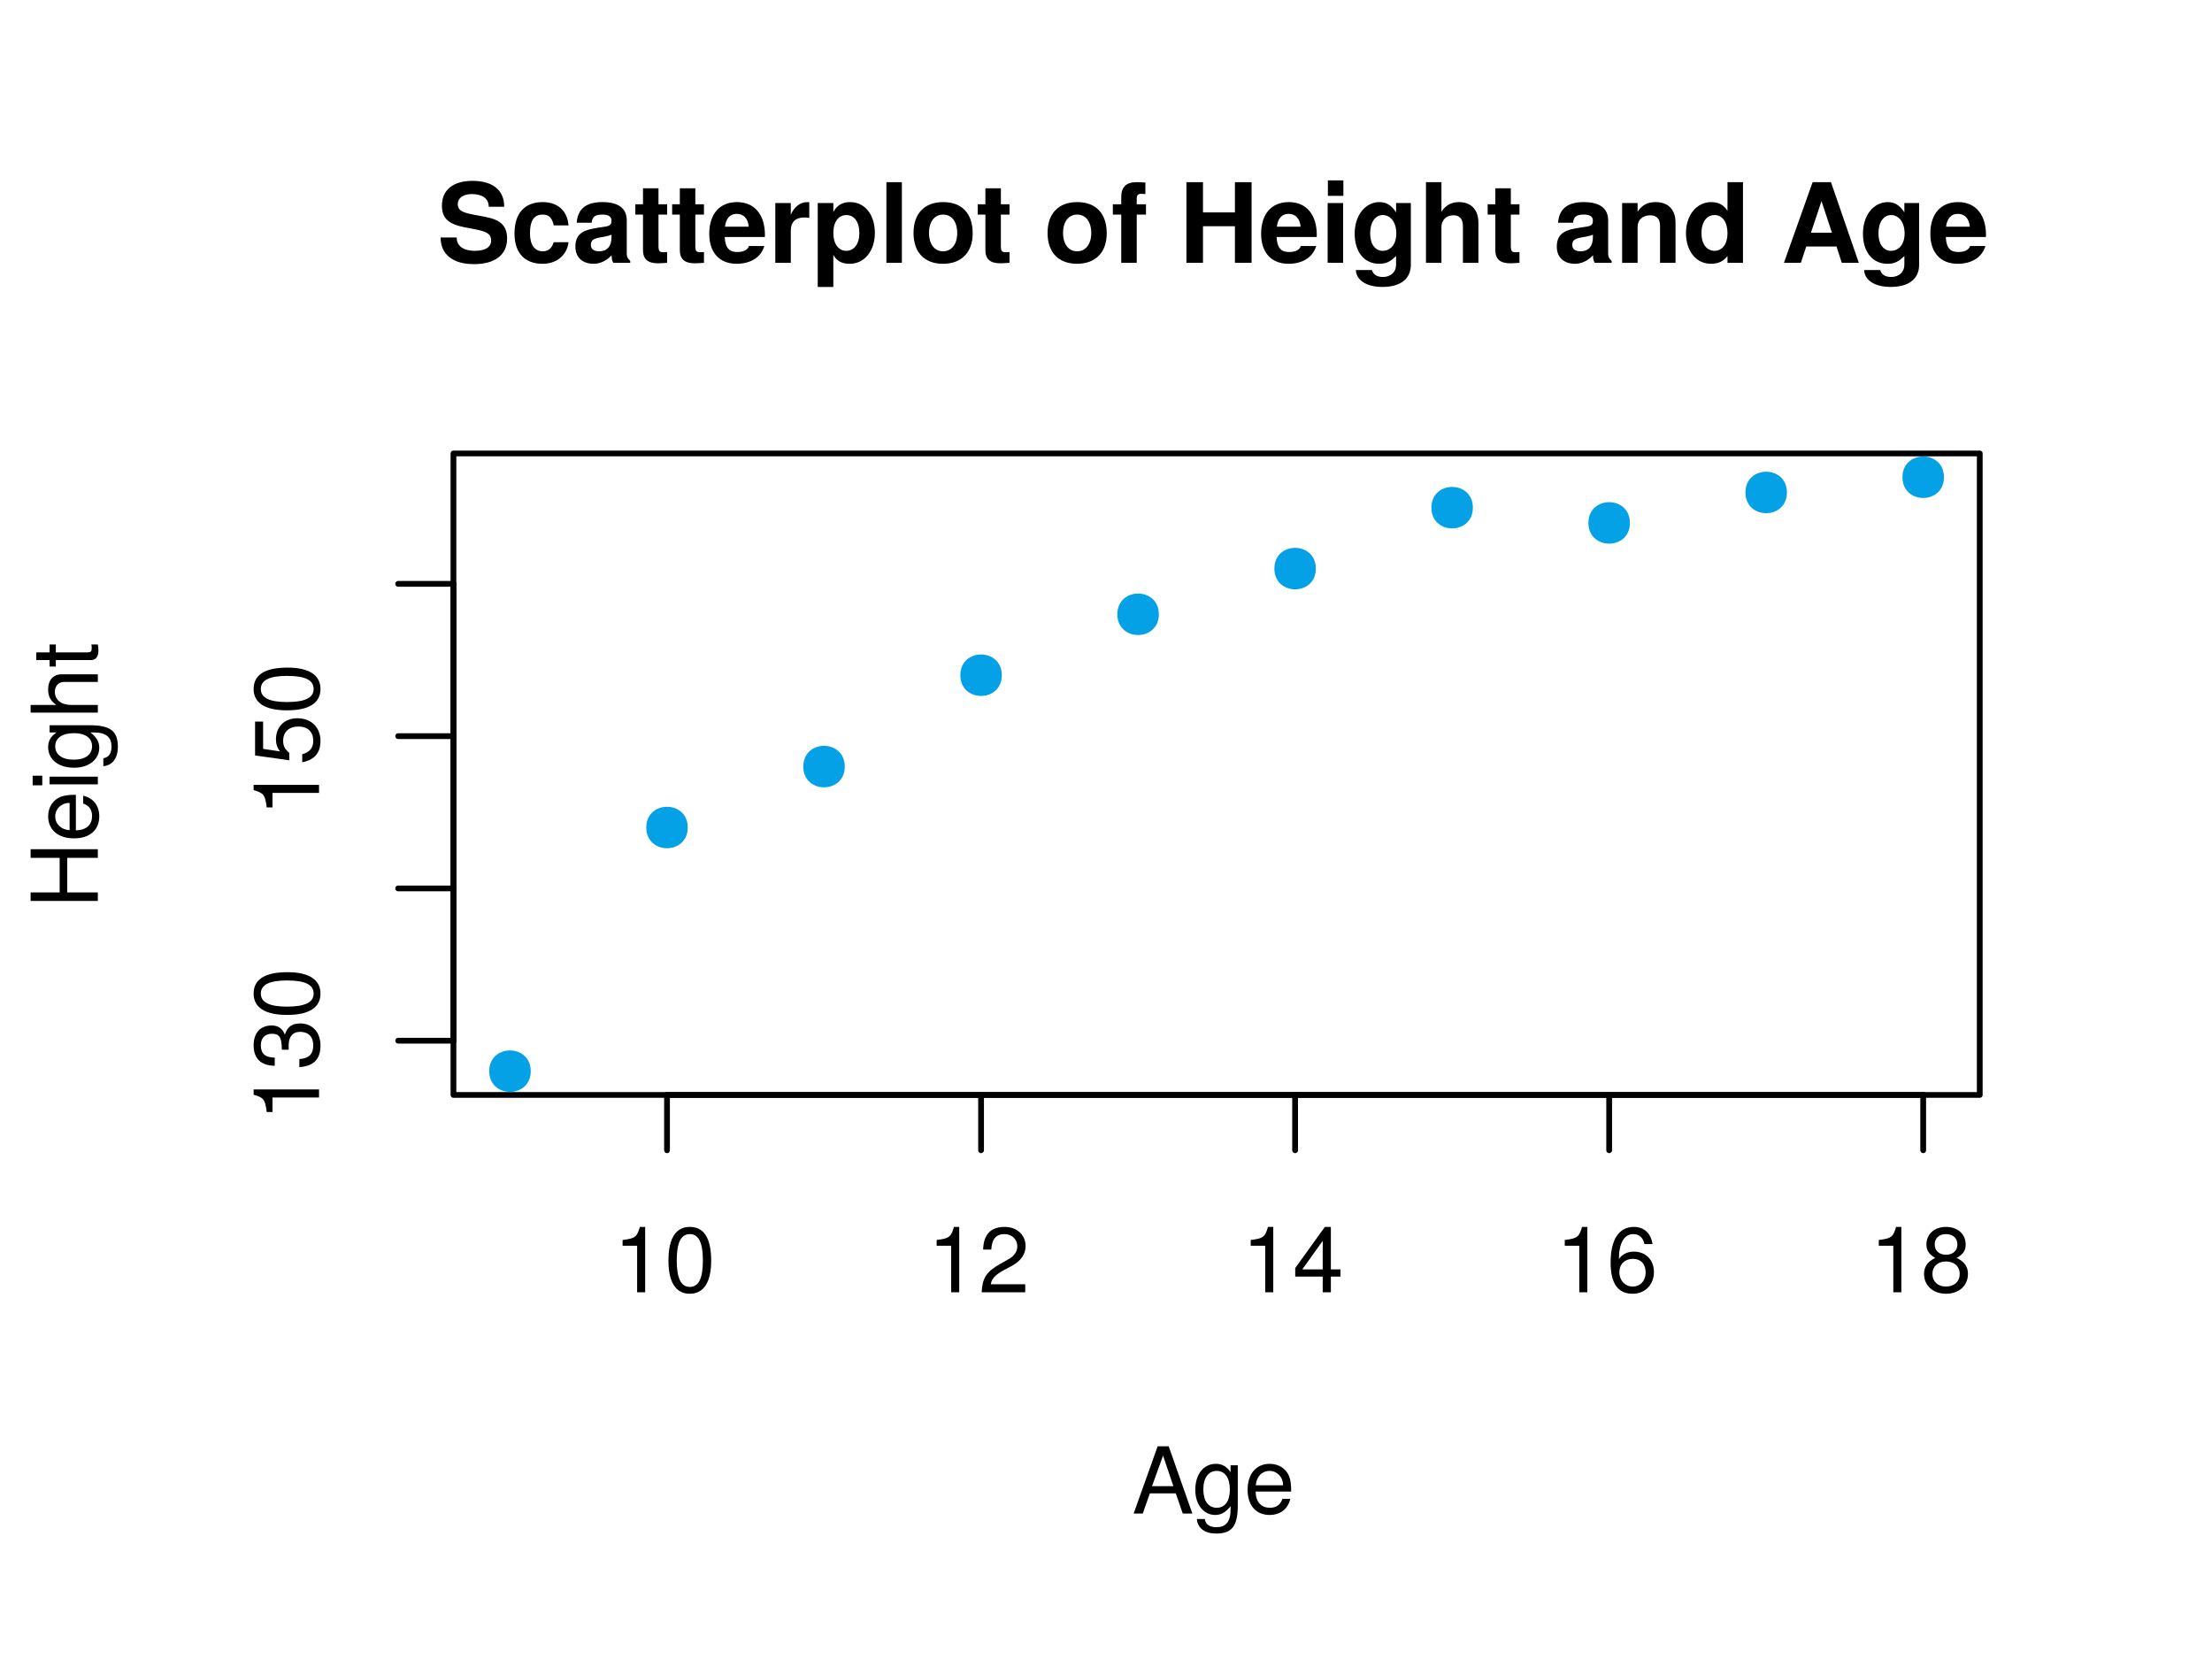
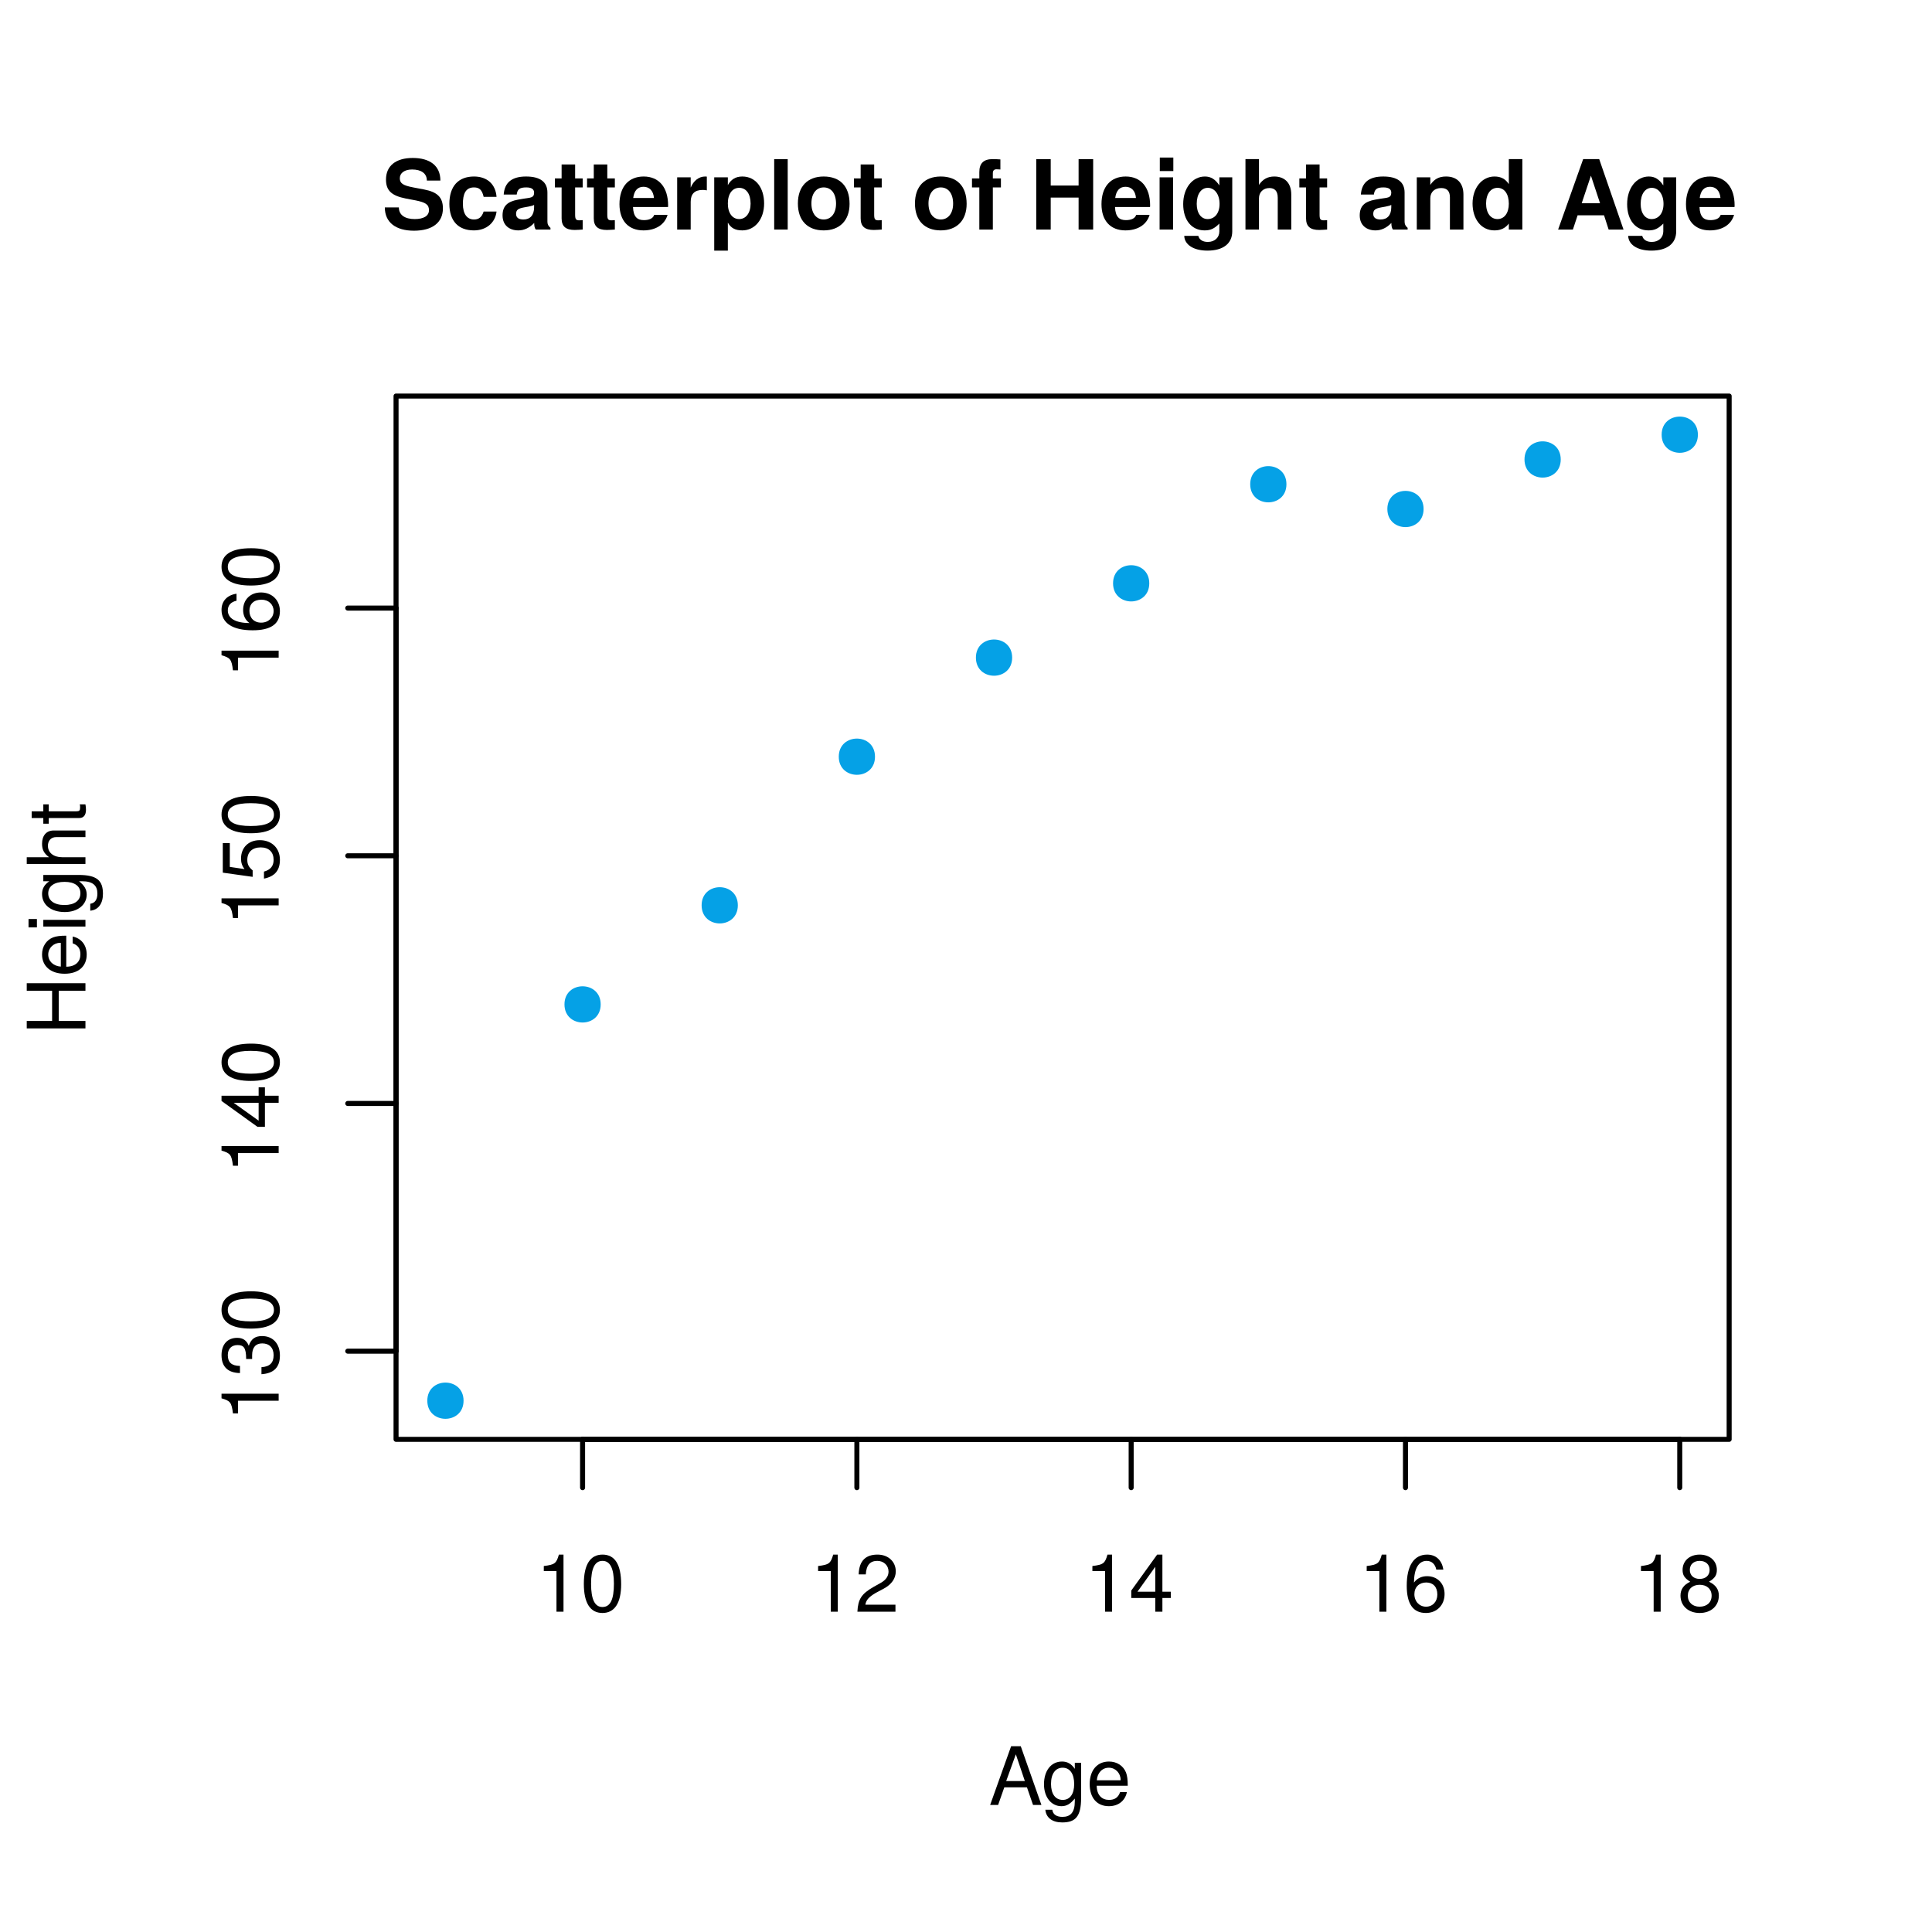
- <svg xmlns="http://www.w3.org/2000/svg" xmlns:xlink="http://www.w3.org/1999/xlink" width="288pt" height="216pt" viewBox="0 0 288 216" version="1.1">
+ <svg xmlns="http://www.w3.org/2000/svg" xmlns:xlink="http://www.w3.org/1999/xlink" width="288pt" height="288pt" viewBox="0 0 288 288" version="1.1">
  <defs>
    <g>
      <symbol overflow="visible" id="glyph0-0">
        <path style="stroke:none;" d="" />
      </symbol>
      <symbol overflow="visible" id="glyph0-1">
        <path style="stroke:none;" d="M 4.156 0 L 4.156 -8.516 L 3.469 -8.516 C 3.094 -7.203 2.859 -7.016 1.219 -6.812 L 1.219 -6.062 L 3.109 -6.062 L 3.109 0 Z M 4.156 0 " />
      </symbol>
      <symbol overflow="visible" id="glyph0-2">
        <path style="stroke:none;" d="M 6.078 -4.094 C 6.078 -7.047 5.141 -8.516 3.297 -8.516 C 1.469 -8.516 0.516 -7.016 0.516 -4.156 C 0.516 -1.297 1.469 0.188 3.297 0.188 C 5.094 0.188 6.078 -1.297 6.078 -4.094 Z M 5 -4.188 C 5 -1.781 4.453 -0.703 3.281 -0.703 C 2.156 -0.703 1.594 -1.828 1.594 -4.156 C 1.594 -6.484 2.156 -7.578 3.297 -7.578 C 4.438 -7.578 5 -6.469 5 -4.188 Z M 5 -4.188 " />
      </symbol>
      <symbol overflow="visible" id="glyph0-3">
        <path style="stroke:none;" d="M 6.125 -6.016 C 6.125 -7.453 5.016 -8.516 3.406 -8.516 C 1.672 -8.516 0.656 -7.625 0.594 -5.562 L 1.656 -5.562 C 1.734 -6.984 2.328 -7.578 3.375 -7.578 C 4.328 -7.578 5.047 -6.906 5.047 -5.984 C 5.047 -5.312 4.656 -4.734 3.906 -4.312 L 2.797 -3.688 C 1.016 -2.672 0.5 -1.875 0.406 0 L 6.078 0 L 6.078 -1.047 L 1.594 -1.047 C 1.703 -1.734 2.094 -2.188 3.125 -2.797 L 4.328 -3.438 C 5.516 -4.078 6.125 -4.969 6.125 -6.016 Z M 6.125 -6.016 " />
      </symbol>
      <symbol overflow="visible" id="glyph0-4">
        <path style="stroke:none;" d="M 6.234 -2.047 L 6.234 -2.984 L 4.984 -2.984 L 4.984 -8.516 L 4.203 -8.516 L 0.344 -3.156 L 0.344 -2.047 L 3.922 -2.047 L 3.922 0 L 4.984 0 L 4.984 -2.047 Z M 3.922 -2.984 L 1.266 -2.984 L 3.922 -6.703 Z M 3.922 -2.984 " />
      </symbol>
      <symbol overflow="visible" id="glyph0-5">
        <path style="stroke:none;" d="M 6.156 -2.641 C 6.156 -4.219 5.078 -5.297 3.547 -5.297 C 2.719 -5.297 2.047 -4.969 1.594 -4.344 C 1.609 -6.422 2.281 -7.578 3.484 -7.578 C 4.234 -7.578 4.75 -7.109 4.922 -6.281 L 5.969 -6.281 C 5.766 -7.688 4.859 -8.516 3.562 -8.516 C 1.578 -8.516 0.516 -6.844 0.516 -3.875 C 0.516 -1.219 1.422 0.188 3.375 0.188 C 4.984 0.188 6.156 -0.969 6.156 -2.641 Z M 5.078 -2.562 C 5.078 -1.484 4.359 -0.75 3.391 -0.75 C 2.406 -0.75 1.656 -1.531 1.656 -2.609 C 1.656 -3.672 2.375 -4.359 3.422 -4.359 C 4.438 -4.359 5.078 -3.703 5.078 -2.562 Z M 5.078 -2.562 " />
      </symbol>
      <symbol overflow="visible" id="glyph0-6">
        <path style="stroke:none;" d="M 6.156 -2.406 C 6.156 -3.344 5.672 -4.016 4.688 -4.469 C 5.562 -5 5.859 -5.438 5.859 -6.234 C 5.859 -7.578 4.812 -8.516 3.297 -8.516 C 1.797 -8.516 0.75 -7.578 0.75 -6.234 C 0.75 -5.453 1.031 -5.016 1.891 -4.469 C 0.922 -4.016 0.438 -3.344 0.438 -2.406 C 0.438 -0.859 1.625 0.188 3.297 0.188 C 4.984 0.188 6.156 -0.859 6.156 -2.406 Z M 4.781 -6.219 C 4.781 -5.422 4.188 -4.891 3.297 -4.891 C 2.406 -4.891 1.828 -5.422 1.828 -6.234 C 1.828 -7.047 2.406 -7.578 3.297 -7.578 C 4.203 -7.578 4.781 -7.047 4.781 -6.219 Z M 5.078 -2.391 C 5.078 -1.375 4.359 -0.75 3.281 -0.75 C 2.25 -0.75 1.531 -1.391 1.531 -2.391 C 1.531 -3.391 2.25 -4.016 3.297 -4.016 C 4.359 -4.016 5.078 -3.391 5.078 -2.391 Z M 5.078 -2.391 " />
      </symbol>
      <symbol overflow="visible" id="glyph0-7">
        <path style="stroke:none;" d="M 7.844 0 L 4.766 -8.75 L 3.328 -8.75 L 0.203 0 L 1.391 0 L 2.312 -2.625 L 5.688 -2.625 L 6.594 0 Z M 5.375 -3.562 L 2.594 -3.562 L 4.031 -7.547 Z M 5.375 -3.562 " />
      </symbol>
      <symbol overflow="visible" id="glyph0-8">
        <path style="stroke:none;" d="M 5.875 -1.031 L 5.875 -6.281 L 4.938 -6.281 L 4.938 -5.375 C 4.438 -6.125 3.828 -6.469 3.031 -6.469 C 1.422 -6.469 0.344 -5.125 0.344 -3.078 C 0.344 -1.109 1.469 0.188 2.938 0.188 C 3.734 0.188 4.281 -0.156 4.938 -0.953 L 4.938 -0.531 C 4.938 1.141 4.266 1.781 3.094 1.781 C 2.297 1.781 1.688 1.484 1.578 0.719 L 0.547 0.719 C 0.656 1.906 1.578 2.609 3.062 2.609 C 5.031 2.609 5.875 1.734 5.875 -1.031 Z M 4.844 -3.109 C 4.844 -1.609 4.203 -0.75 3.141 -0.75 C 2.047 -0.75 1.391 -1.625 1.391 -3.141 C 1.391 -4.656 2.062 -5.547 3.125 -5.547 C 4.219 -5.547 4.844 -4.625 4.844 -3.109 Z M 4.844 -3.109 " />
      </symbol>
      <symbol overflow="visible" id="glyph0-9">
        <path style="stroke:none;" d="M 6.156 -2.859 C 6.156 -3.766 6.078 -4.344 5.906 -4.812 C 5.5 -5.844 4.531 -6.469 3.359 -6.469 C 1.609 -6.469 0.484 -5.172 0.484 -3.109 C 0.484 -1.047 1.578 0.188 3.344 0.188 C 4.781 0.188 5.766 -0.641 6.031 -1.906 L 5.016 -1.906 C 4.734 -1.078 4.172 -0.75 3.375 -0.75 C 2.328 -0.75 1.547 -1.422 1.531 -2.859 Z M 5.094 -3.75 C 5.094 -3.75 5.094 -3.703 5.078 -3.672 L 1.547 -3.672 C 1.625 -4.781 2.344 -5.547 3.344 -5.547 C 4.328 -5.547 5.094 -4.734 5.094 -3.75 Z M 5.094 -3.75 " />
      </symbol>
      <symbol overflow="visible" id="glyph1-0">
        <path style="stroke:none;" d="" />
      </symbol>
      <symbol overflow="visible" id="glyph1-1">
        <path style="stroke:none;" d="M 0 -4.156 L -8.516 -4.156 L -8.516 -3.469 C -7.203 -3.094 -7.016 -2.859 -6.812 -1.219 L -6.062 -1.219 L -6.062 -3.109 L 0 -3.109 Z M 0 -4.156 " />
      </symbol>
      <symbol overflow="visible" id="glyph1-2">
        <path style="stroke:none;" d="M -2.469 -6.078 C -3.5 -6.078 -4.109 -5.656 -4.453 -4.625 C -4.766 -5.422 -5.312 -5.812 -6.172 -5.812 C -7.625 -5.812 -8.516 -4.844 -8.516 -3.234 C -8.516 -1.516 -7.578 -0.594 -5.766 -0.562 L -5.766 -1.625 C -7.016 -1.641 -7.578 -2.156 -7.578 -3.234 C -7.578 -4.172 -7.031 -4.734 -6.125 -4.734 C -5.219 -4.734 -4.844 -4.344 -4.844 -2.656 L -3.953 -2.656 L -3.953 -3.234 C -3.953 -4.391 -3.406 -4.984 -2.453 -4.984 C -1.391 -4.984 -0.75 -4.328 -0.75 -3.234 C -0.75 -2.078 -1.328 -1.516 -2.562 -1.438 L -2.562 -0.391 C -0.672 -0.516 0.188 -1.453 0.188 -3.188 C 0.188 -4.938 -0.859 -6.078 -2.469 -6.078 Z M -2.469 -6.078 " />
      </symbol>
      <symbol overflow="visible" id="glyph1-3">
        <path style="stroke:none;" d="M -4.094 -6.078 C -7.047 -6.078 -8.516 -5.141 -8.516 -3.297 C -8.516 -1.469 -7.016 -0.516 -4.156 -0.516 C -1.297 -0.516 0.188 -1.469 0.188 -3.297 C 0.188 -5.094 -1.297 -6.078 -4.094 -6.078 Z M -4.188 -5 C -1.781 -5 -0.703 -4.453 -0.703 -3.281 C -0.703 -2.156 -1.828 -1.594 -4.156 -1.594 C -6.484 -1.594 -7.578 -2.156 -7.578 -3.297 C -7.578 -4.438 -6.469 -5 -4.188 -5 Z M -4.188 -5 " />
      </symbol>
      <symbol overflow="visible" id="glyph1-4">
+         <path style="stroke:none;" d="M -2.047 -6.234 L -2.984 -6.234 L -2.984 -4.984 L -8.516 -4.984 L -8.516 -4.203 L -3.156 -0.344 L -2.047 -0.344 L -2.047 -3.922 L 0 -3.922 L 0 -4.984 L -2.047 -4.984 Z M -2.984 -3.922 L -2.984 -1.266 L -6.703 -3.922 Z M -2.984 -3.922 " />
+       </symbol>
+       <symbol overflow="visible" id="glyph1-5">
        <path style="stroke:none;" d="M -2.812 -6.156 C -4.5 -6.156 -5.609 -5.047 -5.609 -3.406 C -5.609 -2.812 -5.453 -2.328 -5.094 -1.844 L -7.281 -2.172 L -7.281 -5.719 L -8.328 -5.719 L -8.328 -1.312 L -3.875 -0.688 L -3.875 -1.656 C -4.469 -2.141 -4.672 -2.562 -4.672 -3.219 C -4.672 -4.359 -3.938 -5.078 -2.672 -5.078 C -1.453 -5.078 -0.75 -4.375 -0.75 -3.219 C -0.75 -2.297 -1.219 -1.734 -2.188 -1.469 L -2.188 -0.422 C -0.484 -0.766 0.188 -1.734 0.188 -3.234 C 0.188 -4.953 -1.016 -6.156 -2.812 -6.156 Z M -2.812 -6.156 " />
      </symbol>
-       <symbol overflow="visible" id="glyph1-5">
+       <symbol overflow="visible" id="glyph1-6">
+         <path style="stroke:none;" d="M -2.641 -6.156 C -4.219 -6.156 -5.297 -5.078 -5.297 -3.547 C -5.297 -2.719 -4.969 -2.047 -4.344 -1.594 C -6.422 -1.609 -7.578 -2.281 -7.578 -3.484 C -7.578 -4.234 -7.109 -4.75 -6.281 -4.922 L -6.281 -5.969 C -7.688 -5.766 -8.516 -4.859 -8.516 -3.562 C -8.516 -1.578 -6.844 -0.516 -3.875 -0.516 C -1.219 -0.516 0.188 -1.422 0.188 -3.375 C 0.188 -4.984 -0.969 -6.156 -2.641 -6.156 Z M -2.562 -5.078 C -1.484 -5.078 -0.75 -4.359 -0.75 -3.391 C -0.75 -2.406 -1.531 -1.656 -2.609 -1.656 C -3.672 -1.656 -4.359 -2.375 -4.359 -3.422 C -4.359 -4.438 -3.703 -5.078 -2.562 -5.078 Z M -2.562 -5.078 " />
+       </symbol>
+       <symbol overflow="visible" id="glyph1-7">
        <path style="stroke:none;" d="M 0 -7.734 L -8.75 -7.734 L -8.75 -6.609 L -4.969 -6.609 L -4.969 -2.109 L -8.75 -2.109 L -8.75 -1 L 0 -1 L 0 -2.109 L -3.984 -2.109 L -3.984 -6.609 L 0 -6.609 Z M 0 -7.734 " />
      </symbol>
-       <symbol overflow="visible" id="glyph1-6">
+       <symbol overflow="visible" id="glyph1-8">
        <path style="stroke:none;" d="M -2.859 -6.156 C -3.766 -6.156 -4.344 -6.078 -4.812 -5.906 C -5.844 -5.5 -6.469 -4.531 -6.469 -3.359 C -6.469 -1.609 -5.172 -0.484 -3.109 -0.484 C -1.047 -0.484 0.188 -1.578 0.188 -3.344 C 0.188 -4.781 -0.641 -5.766 -1.906 -6.031 L -1.906 -5.016 C -1.078 -4.734 -0.75 -4.172 -0.75 -3.375 C -0.75 -2.328 -1.422 -1.547 -2.859 -1.531 Z M -3.75 -5.094 C -3.75 -5.094 -3.703 -5.094 -3.672 -5.078 L -3.672 -1.547 C -4.781 -1.625 -5.547 -2.344 -5.547 -3.344 C -5.547 -4.328 -4.734 -5.094 -3.75 -5.094 Z M -3.75 -5.094 " />
      </symbol>
-       <symbol overflow="visible" id="glyph1-7">
+       <symbol overflow="visible" id="glyph1-9">
        <path style="stroke:none;" d="M 0 -1.844 L -6.281 -1.844 L -6.281 -0.844 L 0 -0.844 Z M -7.234 -1.969 L -8.484 -1.969 L -8.484 -0.719 L -7.234 -0.719 Z M -7.234 -1.969 " />
      </symbol>
-       <symbol overflow="visible" id="glyph1-8">
+       <symbol overflow="visible" id="glyph1-10">
        <path style="stroke:none;" d="M -1.031 -5.875 L -6.281 -5.875 L -6.281 -4.938 L -5.375 -4.938 C -6.125 -4.438 -6.469 -3.828 -6.469 -3.031 C -6.469 -1.422 -5.125 -0.344 -3.078 -0.344 C -1.109 -0.344 0.188 -1.469 0.188 -2.938 C 0.188 -3.734 -0.156 -4.281 -0.953 -4.938 L -0.531 -4.938 C 1.141 -4.938 1.781 -4.266 1.781 -3.094 C 1.781 -2.297 1.484 -1.688 0.719 -1.578 L 0.719 -0.547 C 1.906 -0.656 2.609 -1.578 2.609 -3.062 C 2.609 -5.031 1.734 -5.875 -1.031 -5.875 Z M -3.109 -4.844 C -1.609 -4.844 -0.75 -4.203 -0.75 -3.141 C -0.75 -2.047 -1.625 -1.391 -3.141 -1.391 C -4.656 -1.391 -5.547 -2.062 -5.547 -3.125 C -5.547 -4.219 -4.625 -4.844 -3.109 -4.844 Z M -3.109 -4.844 " />
      </symbol>
-       <symbol overflow="visible" id="glyph1-9">
+       <symbol overflow="visible" id="glyph1-11">
        <path style="stroke:none;" d="M 0 -5.828 L -4.75 -5.828 C -5.812 -5.828 -6.469 -5.078 -6.469 -3.859 C -6.469 -2.969 -6.188 -2.422 -5.422 -1.844 L -8.75 -1.844 L -8.75 -0.844 L 0 -0.844 L 0 -1.844 L -3.469 -1.844 C -4.75 -1.844 -5.594 -2.516 -5.594 -3.547 C -5.594 -4.25 -5.188 -4.844 -4.359 -4.844 L 0 -4.844 Z M 0 -5.828 " />
      </symbol>
-       <symbol overflow="visible" id="glyph1-10">
+       <symbol overflow="visible" id="glyph1-12">
        <path style="stroke:none;" d="M 0 -3.047 L -0.844 -3.047 C -0.797 -2.922 -0.797 -2.766 -0.797 -2.562 C -0.797 -2.141 -0.906 -2.016 -1.359 -2.016 L -5.469 -2.016 L -5.469 -3.047 L -6.281 -3.047 L -6.281 -2.016 L -8.016 -2.016 L -8.016 -1.016 L -6.281 -1.016 L -6.281 -0.172 L -5.469 -0.172 L -5.469 -1.016 L -0.906 -1.016 C -0.281 -1.016 0.078 -1.453 0.078 -2.234 C 0.078 -2.469 0.062 -2.719 0 -3.047 Z M 0 -3.047 " />
      </symbol>
      <symbol overflow="visible" id="glyph2-0">
        <path style="stroke:none;" d="" />
      </symbol>
      <symbol overflow="visible" id="glyph2-1">
        <path style="stroke:none;" d="M 9.125 -3.156 C 9.125 -4.812 8.281 -5.594 6.344 -5.969 L 4.703 -6.281 C 3.156 -6.578 2.703 -6.891 2.703 -7.656 C 2.703 -8.438 3.422 -8.953 4.531 -8.953 C 5.891 -8.953 6.734 -8.375 6.734 -7.297 L 8.75 -7.297 C 8.75 -9.516 7.188 -10.672 4.625 -10.672 C 2.109 -10.672 0.641 -9.5 0.641 -7.453 C 0.641 -5.812 1.469 -5.047 3.594 -4.625 L 5.078 -4.344 C 6.516 -4.047 7.047 -3.75 7.047 -2.891 C 7.047 -2.016 6.234 -1.562 4.922 -1.562 C 3.453 -1.562 2.562 -2.172 2.562 -3.297 L 0.469 -3.297 C 0.469 -1.047 2.125 0.172 4.812 0.172 C 7.516 0.172 9.125 -1.016 9.125 -3.156 Z M 9.125 -3.156 " />
      </symbol>
      <symbol overflow="visible" id="glyph2-2">
        <path style="stroke:none;" d="M 7.516 -2.688 L 5.594 -2.688 C 5.328 -1.891 4.922 -1.5 4.156 -1.5 C 3.125 -1.5 2.5 -2.312 2.5 -3.828 C 2.5 -5.266 2.875 -6.281 4.156 -6.281 C 4.969 -6.281 5.359 -5.891 5.594 -4.875 L 7.516 -4.875 C 7.375 -6.766 6.109 -7.906 4.156 -7.906 C 1.844 -7.906 0.484 -6.484 0.484 -3.828 C 0.484 -1.266 1.828 0.125 4.141 0.125 C 6.016 0.125 7.328 -1.031 7.516 -2.688 Z M 7.516 -2.688 " />
      </symbol>
      <symbol overflow="visible" id="glyph2-3">
        <path style="stroke:none;" d="M 7.547 0 L 7.547 -0.25 C 7.188 -0.578 7.094 -0.797 7.094 -1.203 L 7.094 -5.516 C 7.094 -7.109 6 -7.906 3.906 -7.906 C 1.797 -7.906 0.703 -7.016 0.578 -5.219 L 2.516 -5.219 C 2.625 -6.016 2.953 -6.281 3.953 -6.281 C 4.719 -6.281 5.109 -6.016 5.109 -5.5 C 5.109 -4.688 4.516 -4.766 3.5 -4.594 L 2.688 -4.453 C 1.156 -4.172 0.406 -3.516 0.406 -2.109 C 0.406 -0.594 1.469 0.125 2.766 0.125 C 3.625 0.125 4.422 -0.25 5.125 -0.984 C 5.125 -0.578 5.172 -0.234 5.359 0 Z M 5.109 -3.328 C 5.109 -2.156 4.531 -1.5 3.516 -1.5 C 2.844 -1.5 2.422 -1.75 2.422 -2.328 C 2.422 -2.922 2.734 -3.141 3.578 -3.297 L 4.266 -3.422 C 4.797 -3.531 4.891 -3.562 5.109 -3.672 Z M 5.109 -3.328 " />
      </symbol>
      <symbol overflow="visible" id="glyph2-4">
        <path style="stroke:none;" d="M 4.344 0 L 4.344 -1.406 C 4.141 -1.391 4.016 -1.375 3.875 -1.375 C 3.344 -1.375 3.219 -1.531 3.219 -2.219 L 3.219 -6.281 L 4.344 -6.281 L 4.344 -7.625 L 3.219 -7.625 L 3.219 -9.703 L 1.203 -9.703 L 1.203 -7.625 L 0.203 -7.625 L 0.203 -6.281 L 1.203 -6.281 L 1.203 -1.672 C 1.203 -0.453 1.844 0.062 3.172 0.062 C 3.609 0.062 3.969 0.016 4.344 0 Z M 4.344 0 " />
      </symbol>
      <symbol overflow="visible" id="glyph2-5">
        <path style="stroke:none;" d="M 7.562 -3.594 C 7.562 -6.281 6.203 -7.906 3.922 -7.906 C 1.688 -7.906 0.312 -6.391 0.312 -3.781 C 0.312 -1.297 1.672 0.125 3.875 0.125 C 5.625 0.125 7.031 -0.656 7.484 -2.188 L 5.484 -2.188 C 5.312 -1.625 4.688 -1.406 3.953 -1.406 C 3 -1.406 2.391 -1.844 2.328 -3.359 L 7.547 -3.359 Z M 5.453 -4.703 L 2.359 -4.703 C 2.5 -5.781 3 -6.375 3.891 -6.375 C 4.75 -6.375 5.359 -5.812 5.453 -4.703 Z M 5.453 -4.703 " />
      </symbol>
      <symbol overflow="visible" id="glyph2-6">
        <path style="stroke:none;" d="M 5.328 -5.844 L 5.328 -7.891 C 5.219 -7.906 5.141 -7.906 5.078 -7.906 C 4.156 -7.906 3.359 -7.297 2.922 -6.25 L 2.922 -7.781 L 0.906 -7.781 L 0.906 0 L 2.922 0 L 2.922 -4.141 C 2.922 -5.312 3.516 -5.906 4.703 -5.906 C 4.906 -5.906 5.062 -5.891 5.328 -5.844 Z M 5.328 -5.844 " />
      </symbol>
      <symbol overflow="visible" id="glyph2-7">
        <path style="stroke:none;" d="M 8.266 -3.891 C 8.266 -6.188 7.047 -7.906 5.016 -7.906 C 4.031 -7.906 3.344 -7.484 2.859 -6.625 L 2.859 -7.781 L 0.828 -7.781 L 0.828 3.141 L 2.859 3.141 L 2.859 -1.031 C 3.344 -0.172 4.031 0.125 5.016 0.125 C 6.891 0.125 8.266 -1.531 8.266 -3.891 Z M 6.25 -3.859 C 6.25 -2.453 5.547 -1.562 4.547 -1.562 C 3.547 -1.562 2.859 -2.438 2.859 -3.891 C 2.859 -5.344 3.547 -6.219 4.547 -6.219 C 5.578 -6.219 6.25 -5.344 6.25 -3.859 Z M 6.25 -3.859 " />
      </symbol>
      <symbol overflow="visible" id="glyph2-8">
        <path style="stroke:none;" d="M 2.984 0 L 2.984 -10.5 L 0.969 -10.5 L 0.969 0 Z M 2.984 0 " />
      </symbol>
      <symbol overflow="visible" id="glyph2-9">
        <path style="stroke:none;" d="M 8.203 -3.828 C 8.203 -6.469 6.766 -7.906 4.344 -7.906 C 1.953 -7.906 0.5 -6.438 0.5 -3.891 C 0.5 -1.328 1.953 0.125 4.344 0.125 C 6.719 0.125 8.203 -1.344 8.203 -3.828 Z M 6.188 -3.859 C 6.188 -2.406 5.438 -1.5 4.344 -1.5 C 3.25 -1.5 2.516 -2.406 2.516 -3.891 C 2.516 -5.375 3.25 -6.281 4.344 -6.281 C 5.453 -6.281 6.188 -5.391 6.188 -3.859 Z M 6.188 -3.859 " />
      </symbol>
      <symbol overflow="visible" id="glyph2-10">
        <path style="stroke:none;" d="" />
      </symbol>
      <symbol overflow="visible" id="glyph2-11">
        <path style="stroke:none;" d="M 4.516 -6.281 L 4.516 -7.625 L 3.312 -7.625 L 3.312 -8.391 C 3.312 -8.781 3.484 -8.984 3.859 -8.984 C 4.031 -8.984 4.266 -8.969 4.438 -8.953 L 4.438 -10.453 C 4.062 -10.484 3.562 -10.5 3.281 -10.5 C 1.938 -10.5 1.297 -9.875 1.297 -8.562 L 1.297 -7.625 L 0.203 -7.625 L 0.203 -6.281 L 1.297 -6.281 L 1.297 0 L 3.312 0 L 3.312 -6.281 Z M 4.516 -6.281 " />
      </symbol>
      <symbol overflow="visible" id="glyph2-12">
        <path style="stroke:none;" d="M 9.469 0 L 9.469 -10.5 L 7.297 -10.5 L 7.297 -6.562 L 3.141 -6.562 L 3.141 -10.5 L 0.984 -10.5 L 0.984 0 L 3.141 0 L 3.141 -4.766 L 7.297 -4.766 L 7.297 0 Z M 9.469 0 " />
      </symbol>
      <symbol overflow="visible" id="glyph2-13">
        <path style="stroke:none;" d="M 2.984 0 L 2.984 -7.781 L 0.969 -7.781 L 0.969 0 Z M 3.016 -8.719 L 3.016 -10.734 L 1 -10.734 L 1 -8.719 Z M 3.016 -8.719 " />
      </symbol>
      <symbol overflow="visible" id="glyph2-14">
        <path style="stroke:none;" d="M 7.797 0.266 L 7.797 -7.781 L 5.875 -7.781 L 5.875 -6.578 C 5.266 -7.5 4.609 -7.906 3.719 -7.906 C 1.875 -7.906 0.484 -6.203 0.484 -3.797 C 0.484 -1.391 1.75 0.125 3.672 0.125 C 4.578 0.125 5.125 -0.141 5.875 -0.891 L 5.875 0.266 C 5.875 1.203 5.172 1.844 4.156 1.844 C 3.406 1.844 2.891 1.531 2.734 0.938 L 0.641 0.938 C 0.672 2.203 1.953 3.141 4.094 3.141 C 6.438 3.141 7.797 2.094 7.797 0.266 Z M 5.906 -3.828 C 5.906 -2.422 5.172 -1.562 4.125 -1.562 C 3.172 -1.562 2.5 -2.422 2.5 -3.828 C 2.5 -5.297 3.172 -6.219 4.156 -6.219 C 5.156 -6.219 5.906 -5.266 5.906 -3.828 Z M 5.906 -3.828 " />
      </symbol>
      <symbol overflow="visible" id="glyph2-15">
        <path style="stroke:none;" d="M 7.797 0 L 7.797 -5.219 C 7.797 -7.031 6.734 -7.906 5.266 -7.906 C 4.266 -7.906 3.547 -7.5 2.984 -6.656 L 2.984 -10.5 L 0.969 -10.5 L 0.969 0 L 2.984 0 L 2.984 -4.672 C 2.984 -5.562 3.625 -6.188 4.531 -6.188 C 5.266 -6.188 5.781 -5.812 5.781 -4.75 L 5.781 0 Z M 7.797 0 " />
      </symbol>
      <symbol overflow="visible" id="glyph2-16">
        <path style="stroke:none;" d="M 7.859 0 L 7.859 -5.219 C 7.859 -6.922 6.922 -7.906 5.266 -7.906 C 4.203 -7.906 3.5 -7.516 2.922 -6.656 L 2.922 -7.781 L 0.906 -7.781 L 0.906 0 L 2.922 0 L 2.922 -4.672 C 2.922 -5.594 3.578 -6.188 4.547 -6.188 C 5.422 -6.188 5.844 -5.719 5.844 -4.797 L 5.844 0 Z M 7.859 0 " />
      </symbol>
      <symbol overflow="visible" id="glyph2-17">
        <path style="stroke:none;" d="M 7.844 0 L 7.844 -10.5 L 5.828 -10.5 L 5.828 -6.766 C 5.328 -7.547 4.656 -7.906 3.688 -7.906 C 1.828 -7.906 0.422 -6.219 0.422 -3.875 C 0.422 -1.672 1.625 0.125 3.688 0.125 C 4.656 0.125 5.328 -0.234 5.828 -0.891 L 5.828 0 Z M 5.828 -3.844 C 5.828 -2.438 5.141 -1.562 4.141 -1.562 C 3.125 -1.562 2.438 -2.453 2.438 -3.875 C 2.438 -5.312 3.125 -6.219 4.141 -6.219 C 5.156 -6.219 5.828 -5.328 5.828 -3.844 Z M 5.828 -3.844 " />
      </symbol>
      <symbol overflow="visible" id="glyph2-18">
        <path style="stroke:none;" d="M 10.125 0 L 6.5 -10.5 L 4.109 -10.5 L 0.375 0 L 2.578 0 L 3.281 -2.125 L 7.219 -2.125 L 7.906 0 Z M 6.625 -3.922 L 3.891 -3.922 L 5.266 -8.031 Z M 6.625 -3.922 " />
      </symbol>
    </g>
-     <clipPath id="clip1">
-       <path d="M 247 59.039 L 254 59.039 L 254 65 L 247 65 Z M 247 59.039 " />
-     </clipPath>
  </defs>
-   <g id="surface342">
-     <rect x="0" y="0" width="288" height="216" style="fill:rgb(100%,100%,100%);fill-opacity:1;stroke:none;" />
-     <path style=" stroke:none;fill-rule:nonzero;fill:rgb(1.961%,63.137%,90.196%);fill-opacity:1;" d="M 69.102 139.465 C 69.102 143.066 63.699 143.066 63.699 139.465 C 63.699 135.867 69.102 135.867 69.102 139.465 " />
-     <path style=" stroke:none;fill-rule:nonzero;fill:rgb(1.961%,63.137%,90.196%);fill-opacity:1;" d="M 89.543 107.738 C 89.543 111.34 84.145 111.34 84.145 107.738 C 84.145 104.141 89.543 104.141 89.543 107.738 " />
-     <path style=" stroke:none;fill-rule:nonzero;fill:rgb(1.961%,63.137%,90.196%);fill-opacity:1;" d="M 109.988 99.809 C 109.988 103.41 104.59 103.41 104.59 99.809 C 104.59 96.207 109.988 96.207 109.988 99.809 " />
-     <path style=" stroke:none;fill-rule:nonzero;fill:rgb(1.961%,63.137%,90.196%);fill-opacity:1;" d="M 130.434 87.91 C 130.434 91.512 125.035 91.512 125.035 87.91 C 125.035 84.312 130.434 84.312 130.434 87.91 " />
-     <path style=" stroke:none;fill-rule:nonzero;fill:rgb(1.961%,63.137%,90.196%);fill-opacity:1;" d="M 150.879 79.98 C 150.879 83.578 145.477 83.578 145.477 79.98 C 145.477 76.379 150.879 76.379 150.879 79.98 " />
-     <path style=" stroke:none;fill-rule:nonzero;fill:rgb(1.961%,63.137%,90.196%);fill-opacity:1;" d="M 171.32 74.031 C 171.32 77.629 165.922 77.629 165.922 74.031 C 165.922 70.43 171.32 70.43 171.32 74.031 " />
-     <path style=" stroke:none;fill-rule:nonzero;fill:rgb(1.961%,63.137%,90.196%);fill-opacity:1;" d="M 191.766 66.098 C 191.766 69.699 186.367 69.699 186.367 66.098 C 186.367 62.5 191.766 62.5 191.766 66.098 " />
-     <path style=" stroke:none;fill-rule:nonzero;fill:rgb(1.961%,63.137%,90.196%);fill-opacity:1;" d="M 212.211 68.082 C 212.211 71.684 206.812 71.684 206.812 68.082 C 206.812 64.48 212.211 64.48 212.211 68.082 " />
-     <path style=" stroke:none;fill-rule:nonzero;fill:rgb(1.961%,63.137%,90.196%);fill-opacity:1;" d="M 232.656 64.117 C 232.656 67.715 227.254 67.715 227.254 64.117 C 227.254 60.516 232.656 60.516 232.656 64.117 " />
-     <g clip-path="url(#clip1)" clip-rule="nonzero">
-       <path style=" stroke:none;fill-rule:nonzero;fill:rgb(1.961%,63.137%,90.196%);fill-opacity:1;" d="M 253.102 62.133 C 253.102 65.734 247.699 65.734 247.699 62.133 C 247.699 58.535 253.102 58.535 253.102 62.133 " />
-     </g>
-     <path style="fill:none;stroke-width:0.75;stroke-linecap:round;stroke-linejoin:round;stroke:rgb(0%,0%,0%);stroke-opacity:1;stroke-miterlimit:10;" d="M 86.844 142.559 L 250.398 142.559 " />
-     <path style="fill:none;stroke-width:0.75;stroke-linecap:round;stroke-linejoin:round;stroke:rgb(0%,0%,0%);stroke-opacity:1;stroke-miterlimit:10;" d="M 86.844 142.559 L 86.844 149.762 " />
-     <path style="fill:none;stroke-width:0.75;stroke-linecap:round;stroke-linejoin:round;stroke:rgb(0%,0%,0%);stroke-opacity:1;stroke-miterlimit:10;" d="M 127.734 142.559 L 127.734 149.762 " />
-     <path style="fill:none;stroke-width:0.75;stroke-linecap:round;stroke-linejoin:round;stroke:rgb(0%,0%,0%);stroke-opacity:1;stroke-miterlimit:10;" d="M 168.621 142.559 L 168.621 149.762 " />
-     <path style="fill:none;stroke-width:0.75;stroke-linecap:round;stroke-linejoin:round;stroke:rgb(0%,0%,0%);stroke-opacity:1;stroke-miterlimit:10;" d="M 209.512 142.559 L 209.512 149.762 " />
-     <path style="fill:none;stroke-width:0.75;stroke-linecap:round;stroke-linejoin:round;stroke:rgb(0%,0%,0%);stroke-opacity:1;stroke-miterlimit:10;" d="M 250.398 142.559 L 250.398 149.762 " />
-     <g style="fill:rgb(0%,0%,0%);fill-opacity:1;">
-       <use xlink:href="#glyph0-1" x="79.844" y="168.257" />
-       <use xlink:href="#glyph0-2" x="86.516" y="168.257" />
-     </g>
-     <g style="fill:rgb(0%,0%,0%);fill-opacity:1;">
-       <use xlink:href="#glyph0-1" x="120.734" y="168.257" />
-       <use xlink:href="#glyph0-3" x="127.406" y="168.257" />
-     </g>
-     <g style="fill:rgb(0%,0%,0%);fill-opacity:1;">
-       <use xlink:href="#glyph0-1" x="161.621" y="168.257" />
-       <use xlink:href="#glyph0-4" x="168.293" y="168.257" />
-     </g>
-     <g style="fill:rgb(0%,0%,0%);fill-opacity:1;">
-       <use xlink:href="#glyph0-1" x="202.512" y="168.257" />
-       <use xlink:href="#glyph0-5" x="209.184" y="168.257" />
-     </g>
-     <g style="fill:rgb(0%,0%,0%);fill-opacity:1;">
-       <use xlink:href="#glyph0-1" x="243.398" y="168.257" />
-       <use xlink:href="#glyph0-6" x="250.07" y="168.257" />
-     </g>
-     <path style="fill:none;stroke-width:0.75;stroke-linecap:round;stroke-linejoin:round;stroke:rgb(0%,0%,0%);stroke-opacity:1;stroke-miterlimit:10;" d="M 59.039 135.5 L 59.039 76.016 " />
-     <path style="fill:none;stroke-width:0.75;stroke-linecap:round;stroke-linejoin:round;stroke:rgb(0%,0%,0%);stroke-opacity:1;stroke-miterlimit:10;" d="M 59.039 135.5 L 51.84 135.5 " />
-     <path style="fill:none;stroke-width:0.75;stroke-linecap:round;stroke-linejoin:round;stroke:rgb(0%,0%,0%);stroke-opacity:1;stroke-miterlimit:10;" d="M 59.039 115.672 L 51.84 115.672 " />
-     <path style="fill:none;stroke-width:0.75;stroke-linecap:round;stroke-linejoin:round;stroke:rgb(0%,0%,0%);stroke-opacity:1;stroke-miterlimit:10;" d="M 59.039 95.844 L 51.84 95.844 " />
-     <path style="fill:none;stroke-width:0.75;stroke-linecap:round;stroke-linejoin:round;stroke:rgb(0%,0%,0%);stroke-opacity:1;stroke-miterlimit:10;" d="M 59.039 76.016 L 51.84 76.016 " />
-     <g style="fill:rgb(0%,0%,0%);fill-opacity:1;">
-       <use xlink:href="#glyph1-1" x="41.538" y="146" />
-       <use xlink:href="#glyph1-2" x="41.538" y="139.328" />
-       <use xlink:href="#glyph1-3" x="41.538" y="132.656" />
-     </g>
-     <g style="fill:rgb(0%,0%,0%);fill-opacity:1;">
-       <use xlink:href="#glyph1-1" x="41.538" y="106.344" />
-       <use xlink:href="#glyph1-4" x="41.538" y="99.672" />
-       <use xlink:href="#glyph1-3" x="41.538" y="93" />
-     </g>
-     <path style="fill:none;stroke-width:0.75;stroke-linecap:round;stroke-linejoin:round;stroke:rgb(0%,0%,0%);stroke-opacity:1;stroke-miterlimit:10;" d="M 59.039 142.559 L 257.762 142.559 L 257.762 59.039 L 59.039 59.039 L 59.039 142.559 " />
+   <g id="surface1">
+     <rect x="0" y="0" width="288" height="288" style="fill:rgb(100%,100%,100%);fill-opacity:1;stroke:none;" />
+     <path style=" stroke:none;fill-rule:nonzero;fill:rgb(1.961%,63.137%,90.196%);fill-opacity:1;" d="M 69.102 208.801 C 69.102 212.398 63.699 212.398 63.699 208.801 C 63.699 205.199 69.102 205.199 69.102 208.801 " />
+     <path style=" stroke:none;fill-rule:nonzero;fill:rgb(1.961%,63.137%,90.196%);fill-opacity:1;" d="M 89.543 149.723 C 89.543 153.324 84.145 153.324 84.145 149.723 C 84.145 146.125 89.543 146.125 89.543 149.723 " />
+     <path style=" stroke:none;fill-rule:nonzero;fill:rgb(1.961%,63.137%,90.196%);fill-opacity:1;" d="M 109.988 134.953 C 109.988 138.555 104.59 138.555 104.59 134.953 C 104.59 131.355 109.988 131.355 109.988 134.953 " />
+     <path style=" stroke:none;fill-rule:nonzero;fill:rgb(1.961%,63.137%,90.196%);fill-opacity:1;" d="M 130.434 112.801 C 130.434 116.398 125.035 116.398 125.035 112.801 C 125.035 109.199 130.434 109.199 130.434 112.801 " />
+     <path style=" stroke:none;fill-rule:nonzero;fill:rgb(1.961%,63.137%,90.196%);fill-opacity:1;" d="M 150.879 98.031 C 150.879 101.629 145.477 101.629 145.477 98.031 C 145.477 94.43 150.879 94.43 150.879 98.031 " />
+     <path style=" stroke:none;fill-rule:nonzero;fill:rgb(1.961%,63.137%,90.196%);fill-opacity:1;" d="M 171.32 86.953 C 171.32 90.555 165.922 90.555 165.922 86.953 C 165.922 83.355 171.32 83.355 171.32 86.953 " />
+     <path style=" stroke:none;fill-rule:nonzero;fill:rgb(1.961%,63.137%,90.196%);fill-opacity:1;" d="M 191.766 72.184 C 191.766 75.785 186.367 75.785 186.367 72.184 C 186.367 68.586 191.766 68.586 191.766 72.184 " />
+     <path style=" stroke:none;fill-rule:nonzero;fill:rgb(1.961%,63.137%,90.196%);fill-opacity:1;" d="M 212.211 75.875 C 212.211 79.477 206.812 79.477 206.812 75.875 C 206.812 72.277 212.211 72.277 212.211 75.875 " />
+     <path style=" stroke:none;fill-rule:nonzero;fill:rgb(1.961%,63.137%,90.196%);fill-opacity:1;" d="M 232.656 68.492 C 232.656 72.094 227.254 72.094 227.254 68.492 C 227.254 64.891 232.656 64.891 232.656 68.492 " />
+     <path style=" stroke:none;fill-rule:nonzero;fill:rgb(1.961%,63.137%,90.196%);fill-opacity:1;" d="M 253.102 64.801 C 253.102 68.398 247.699 68.398 247.699 64.801 C 247.699 61.199 253.102 61.199 253.102 64.801 " />
+     <path style="fill:none;stroke-width:0.75;stroke-linecap:round;stroke-linejoin:round;stroke:rgb(0%,0%,0%);stroke-opacity:1;stroke-miterlimit:10;" d="M 86.844 214.559 L 250.398 214.559 " />
+     <path style="fill:none;stroke-width:0.75;stroke-linecap:round;stroke-linejoin:round;stroke:rgb(0%,0%,0%);stroke-opacity:1;stroke-miterlimit:10;" d="M 86.844 214.559 L 86.844 221.762 " />
+     <path style="fill:none;stroke-width:0.75;stroke-linecap:round;stroke-linejoin:round;stroke:rgb(0%,0%,0%);stroke-opacity:1;stroke-miterlimit:10;" d="M 127.734 214.559 L 127.734 221.762 " />
+     <path style="fill:none;stroke-width:0.75;stroke-linecap:round;stroke-linejoin:round;stroke:rgb(0%,0%,0%);stroke-opacity:1;stroke-miterlimit:10;" d="M 168.621 214.559 L 168.621 221.762 " />
+     <path style="fill:none;stroke-width:0.75;stroke-linecap:round;stroke-linejoin:round;stroke:rgb(0%,0%,0%);stroke-opacity:1;stroke-miterlimit:10;" d="M 209.512 214.559 L 209.512 221.762 " />
+     <path style="fill:none;stroke-width:0.75;stroke-linecap:round;stroke-linejoin:round;stroke:rgb(0%,0%,0%);stroke-opacity:1;stroke-miterlimit:10;" d="M 250.398 214.559 L 250.398 221.762 " />
+     <g style="fill:rgb(0%,0%,0%);fill-opacity:1;">
+       <use xlink:href="#glyph0-1" x="79.844" y="240.257" />
+       <use xlink:href="#glyph0-2" x="86.516" y="240.257" />
+     </g>
+     <g style="fill:rgb(0%,0%,0%);fill-opacity:1;">
+       <use xlink:href="#glyph0-1" x="120.734" y="240.257" />
+       <use xlink:href="#glyph0-3" x="127.406" y="240.257" />
+     </g>
+     <g style="fill:rgb(0%,0%,0%);fill-opacity:1;">
+       <use xlink:href="#glyph0-1" x="161.621" y="240.257" />
+       <use xlink:href="#glyph0-4" x="168.293" y="240.257" />
+     </g>
+     <g style="fill:rgb(0%,0%,0%);fill-opacity:1;">
+       <use xlink:href="#glyph0-1" x="202.512" y="240.257" />
+       <use xlink:href="#glyph0-5" x="209.184" y="240.257" />
+     </g>
+     <g style="fill:rgb(0%,0%,0%);fill-opacity:1;">
+       <use xlink:href="#glyph0-1" x="243.398" y="240.257" />
+       <use xlink:href="#glyph0-6" x="250.07" y="240.257" />
+     </g>
+     <path style="fill:none;stroke-width:0.75;stroke-linecap:round;stroke-linejoin:round;stroke:rgb(0%,0%,0%);stroke-opacity:1;stroke-miterlimit:10;" d="M 59.039 201.414 L 59.039 90.645 " />
+     <path style="fill:none;stroke-width:0.75;stroke-linecap:round;stroke-linejoin:round;stroke:rgb(0%,0%,0%);stroke-opacity:1;stroke-miterlimit:10;" d="M 59.039 201.414 L 51.84 201.414 " />
+     <path style="fill:none;stroke-width:0.75;stroke-linecap:round;stroke-linejoin:round;stroke:rgb(0%,0%,0%);stroke-opacity:1;stroke-miterlimit:10;" d="M 59.039 164.492 L 51.84 164.492 " />
+     <path style="fill:none;stroke-width:0.75;stroke-linecap:round;stroke-linejoin:round;stroke:rgb(0%,0%,0%);stroke-opacity:1;stroke-miterlimit:10;" d="M 59.039 127.57 L 51.84 127.57 " />
+     <path style="fill:none;stroke-width:0.75;stroke-linecap:round;stroke-linejoin:round;stroke:rgb(0%,0%,0%);stroke-opacity:1;stroke-miterlimit:10;" d="M 59.039 90.645 L 51.84 90.645 " />
+     <g style="fill:rgb(0%,0%,0%);fill-opacity:1;">
+       <use xlink:href="#glyph1-1" x="41.538" y="211.914" />
+       <use xlink:href="#glyph1-2" x="41.538" y="205.242" />
+       <use xlink:href="#glyph1-3" x="41.538" y="198.57" />
+     </g>
+     <g style="fill:rgb(0%,0%,0%);fill-opacity:1;">
+       <use xlink:href="#glyph1-1" x="41.538" y="174.992" />
+       <use xlink:href="#glyph1-4" x="41.538" y="168.32" />
+       <use xlink:href="#glyph1-3" x="41.538" y="161.648" />
+     </g>
+     <g style="fill:rgb(0%,0%,0%);fill-opacity:1;">
+       <use xlink:href="#glyph1-1" x="41.538" y="138.07" />
+       <use xlink:href="#glyph1-5" x="41.538" y="131.398" />
+       <use xlink:href="#glyph1-3" x="41.538" y="124.727" />
+     </g>
+     <g style="fill:rgb(0%,0%,0%);fill-opacity:1;">
+       <use xlink:href="#glyph1-1" x="41.538" y="101.145" />
+       <use xlink:href="#glyph1-6" x="41.538" y="94.473" />
+       <use xlink:href="#glyph1-3" x="41.538" y="87.801" />
+     </g>
+     <path style="fill:none;stroke-width:0.75;stroke-linecap:round;stroke-linejoin:round;stroke:rgb(0%,0%,0%);stroke-opacity:1;stroke-miterlimit:10;" d="M 59.039 214.559 L 257.762 214.559 L 257.762 59.039 L 59.039 59.039 L 59.039 214.559 " />
    <g style="fill:rgb(0%,0%,0%);fill-opacity:1;">
      <use xlink:href="#glyph2-1" x="56.898" y="34.219" />
      <use xlink:href="#glyph2-2" x="66.503" y="34.219" />
      <use xlink:href="#glyph2-3" x="74.509" y="34.219" />
      <use xlink:href="#glyph2-4" x="82.515" y="34.219" />
      <use xlink:href="#glyph2-4" x="87.31" y="34.219" />
      <use xlink:href="#glyph2-5" x="92.032" y="34.219" />
      <use xlink:href="#glyph2-6" x="100.038" y="34.219" />
      <use xlink:href="#glyph2-7" x="105.64" y="34.219" />
      <use xlink:href="#glyph2-8" x="114.438" y="34.219" />
      <use xlink:href="#glyph2-9" x="118.44" y="34.219" />
      <use xlink:href="#glyph2-4" x="127.094" y="34.219" />
      <use xlink:href="#glyph2-10" x="131.889" y="34.219" />
      <use xlink:href="#glyph2-9" x="135.892" y="34.219" />
      <use xlink:href="#glyph2-11" x="144.689" y="34.219" />
      <use xlink:href="#glyph2-10" x="149.484" y="34.219" />
      <use xlink:href="#glyph2-12" x="153.487" y="34.219" />
      <use xlink:href="#glyph2-5" x="163.884" y="34.219" />
      <use xlink:href="#glyph2-13" x="171.89" y="34.219" />
      <use xlink:href="#glyph2-14" x="175.893" y="34.219" />
      <use xlink:href="#glyph2-15" x="184.69" y="34.219" />
      <use xlink:href="#glyph2-4" x="193.488" y="34.219" />
      <use xlink:href="#glyph2-10" x="198.283" y="34.219" />
      <use xlink:href="#glyph2-3" x="202.286" y="34.219" />
      <use xlink:href="#glyph2-16" x="210.292" y="34.219" />
      <use xlink:href="#glyph2-17" x="219.09" y="34.219" />
      <use xlink:href="#glyph2-10" x="227.888" y="34.219" />
      <use xlink:href="#glyph2-18" x="231.891" y="34.219" />
      <use xlink:href="#glyph2-14" x="242.071" y="34.219" />
      <use xlink:href="#glyph2-5" x="251.014" y="34.219" />
    </g>
    <g style="fill:rgb(0%,0%,0%);fill-opacity:1;">
-       <use xlink:href="#glyph0-7" x="147.398" y="197.058" />
-       <use xlink:href="#glyph0-8" x="155.282" y="197.058" />
-       <use xlink:href="#glyph0-9" x="161.954" y="197.058" />
-     </g>
-     <g style="fill:rgb(0%,0%,0%);fill-opacity:1;">
-       <use xlink:href="#glyph1-5" x="12.737" y="118.301" />
-       <use xlink:href="#glyph1-6" x="12.737" y="109.637" />
-       <use xlink:href="#glyph1-7" x="12.737" y="102.965" />
-       <use xlink:href="#glyph1-8" x="12.737" y="100.301" />
-       <use xlink:href="#glyph1-9" x="12.737" y="93.629" />
-       <use xlink:href="#glyph1-10" x="12.737" y="86.957" />
+       <use xlink:href="#glyph0-7" x="147.398" y="269.058" />
+       <use xlink:href="#glyph0-8" x="155.282" y="269.058" />
+       <use xlink:href="#glyph0-9" x="161.954" y="269.058" />
+     </g>
+     <g style="fill:rgb(0%,0%,0%);fill-opacity:1;">
+       <use xlink:href="#glyph1-7" x="12.737" y="154.301" />
+       <use xlink:href="#glyph1-8" x="12.737" y="145.637" />
+       <use xlink:href="#glyph1-9" x="12.737" y="138.965" />
+       <use xlink:href="#glyph1-10" x="12.737" y="136.301" />
+       <use xlink:href="#glyph1-11" x="12.737" y="129.629" />
+       <use xlink:href="#glyph1-12" x="12.737" y="122.957" />
    </g>
  </g>
</svg>
